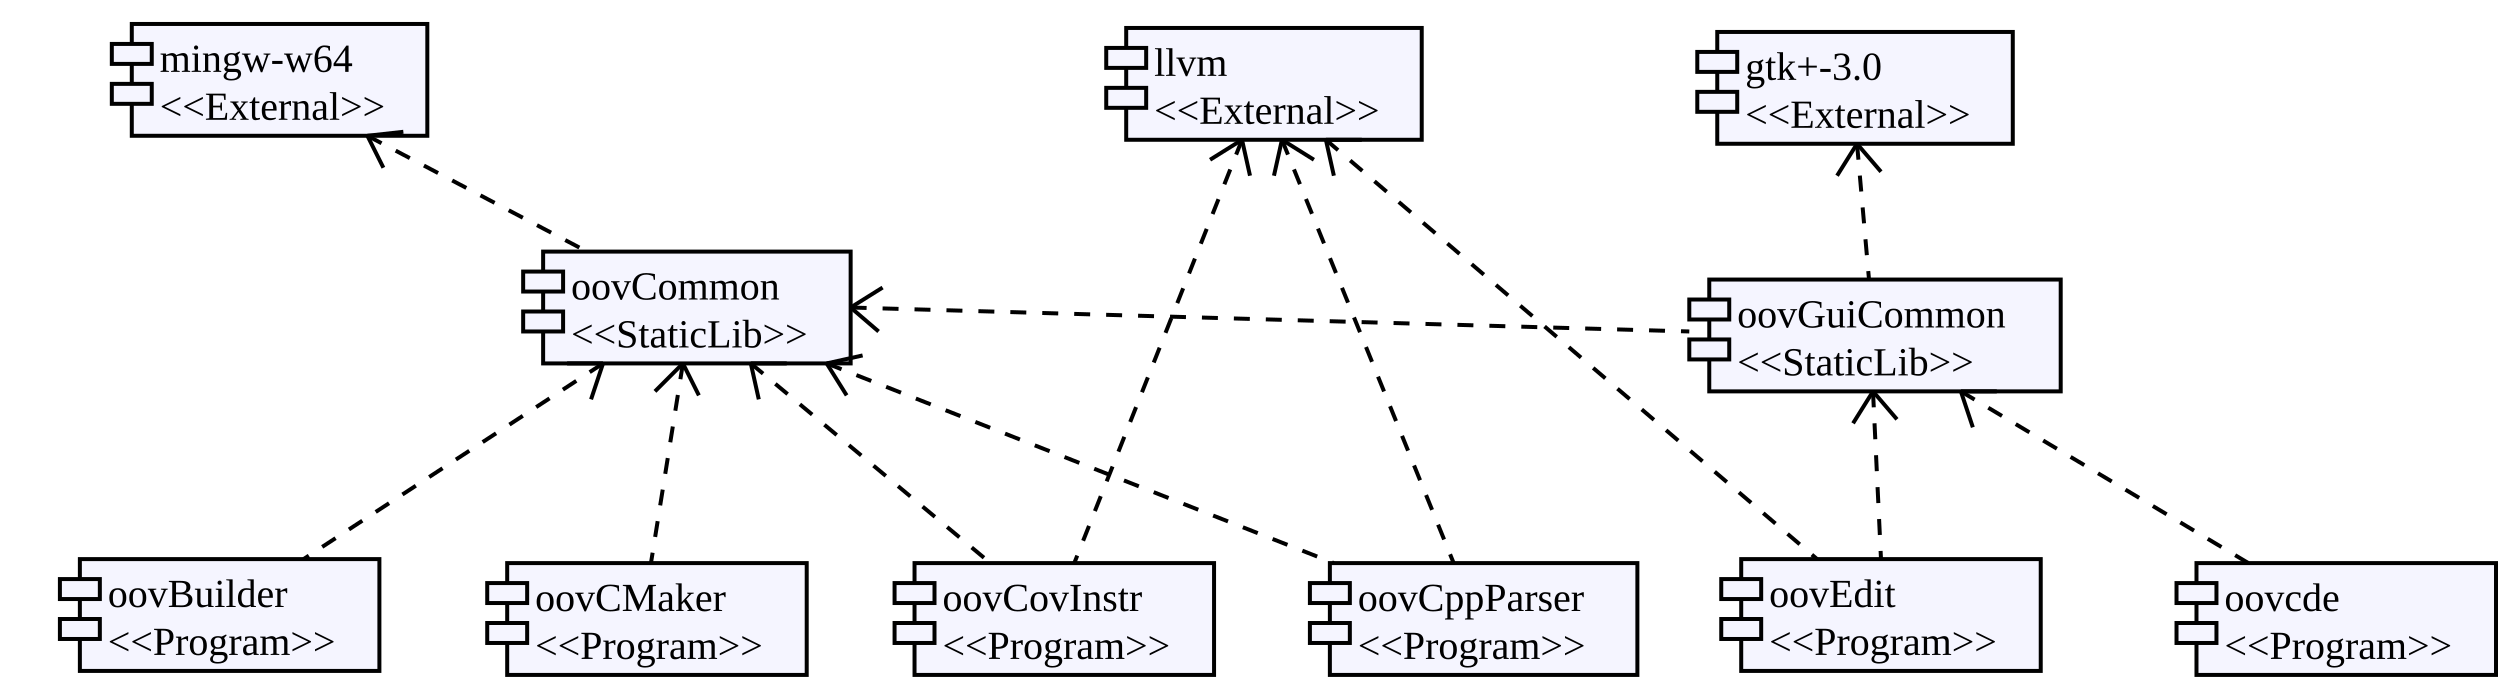
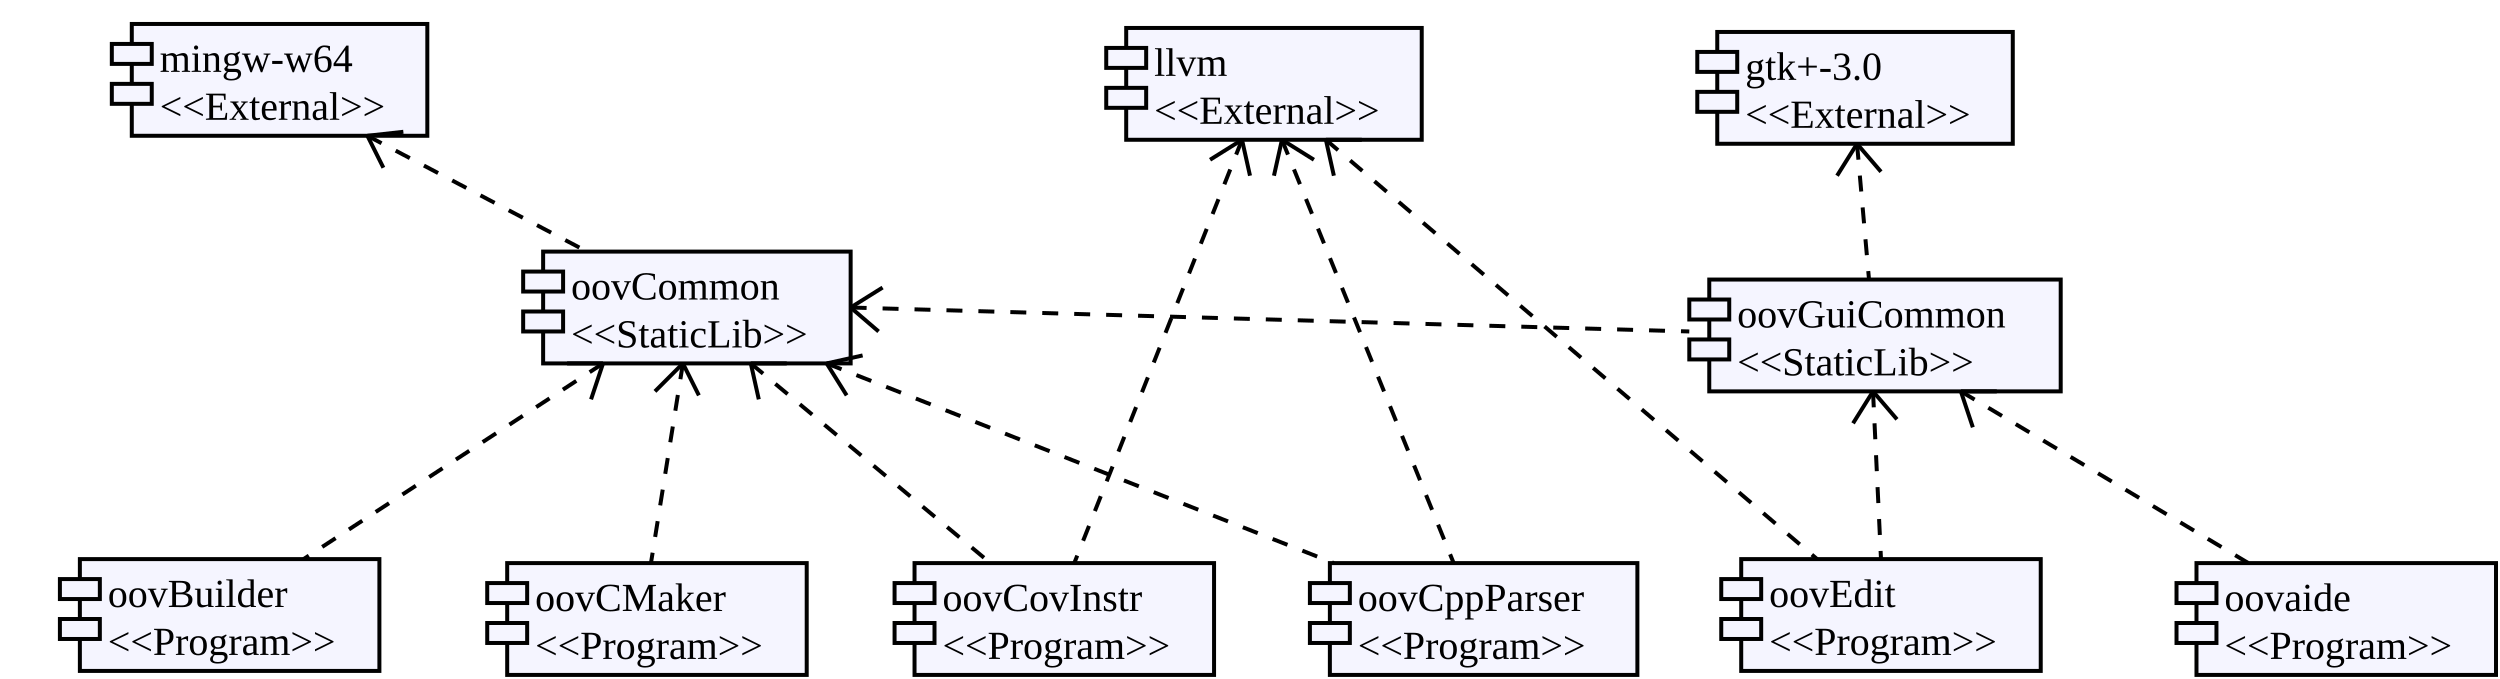
<svg xmlns="http://www.w3.org/2000/svg" version="1.1" width="626" height="170">
  <g fill="#f5f5ff" stroke="#000000" style="stroke-width:1">
    <rect x="20" y="140" width="75" height="28" />
    <rect x="15" y="145" width="10" height="5" />
    <rect x="15" y="155" width="10" height="5" />
  </g>
  <g font-size="10" stroke="none">
    <text x="27" y="152">oovBuilder</text>
    <text x="27" y="164">&lt;&lt;Program&gt;&gt;</text>
  </g>
  <g fill="#f5f5ff" stroke="#000000" style="stroke-width:1">
    <rect x="127" y="141" width="75" height="28" />
    <rect x="122" y="146" width="10" height="5" />
    <rect x="122" y="156" width="10" height="5" />
  </g>
  <g font-size="10" stroke="none">
    <text x="134" y="153">oovCMaker</text>
    <text x="134" y="165">&lt;&lt;Program&gt;&gt;</text>
  </g>
  <g fill="#f5f5ff" stroke="#000000" style="stroke-width:1">
    <rect x="136" y="63" width="77" height="28" />
    <rect x="131" y="68" width="10" height="5" />
    <rect x="131" y="78" width="10" height="5" />
  </g>
  <g font-size="10" stroke="none">
    <text x="143" y="75">oovCommon</text>
    <text x="143" y="87">&lt;&lt;StaticLib&gt;&gt;</text>
  </g>
  <g fill="#f5f5ff" stroke="#000000" style="stroke-width:1">
    <rect x="229" y="141" width="75" height="28" />
    <rect x="224" y="146" width="10" height="5" />
    <rect x="224" y="156" width="10" height="5" />
  </g>
  <g font-size="10" stroke="none">
    <text x="236" y="153">oovCovInstr</text>
    <text x="236" y="165">&lt;&lt;Program&gt;&gt;</text>
  </g>
  <g fill="#f5f5ff" stroke="#000000" style="stroke-width:1">
    <rect x="333" y="141" width="77" height="28" />
    <rect x="328" y="146" width="10" height="5" />
    <rect x="328" y="156" width="10" height="5" />
  </g>
  <g font-size="10" stroke="none">
    <text x="340" y="153">oovCppParser</text>
    <text x="340" y="165">&lt;&lt;Program&gt;&gt;</text>
  </g>
  <g fill="#f5f5ff" stroke="#000000" style="stroke-width:1">
    <rect x="436" y="140" width="75" height="28" />
    <rect x="431" y="145" width="10" height="5" />
    <rect x="431" y="155" width="10" height="5" />
  </g>
  <g font-size="10" stroke="none">
    <text x="443" y="152">oovEdit</text>
    <text x="443" y="164">&lt;&lt;Program&gt;&gt;</text>
  </g>
  <g fill="#f5f5ff" stroke="#000000" style="stroke-width:1">
    <rect x="428" y="70" width="88" height="28" />
    <rect x="423" y="75" width="10" height="5" />
    <rect x="423" y="85" width="10" height="5" />
  </g>
  <g font-size="10" stroke="none">
    <text x="435" y="82">oovGuiCommon</text>
    <text x="435" y="94">&lt;&lt;StaticLib&gt;&gt;</text>
  </g>
  <g fill="#f5f5ff" stroke="#000000" style="stroke-width:1">
    <rect x="550" y="141" width="75" height="28" />
    <rect x="545" y="146" width="10" height="5" />
    <rect x="545" y="156" width="10" height="5" />
  </g>
  <g font-size="10" stroke="none">
-     <text x="557" y="153">oovcde</text>
+     <text x="557" y="153">oovaide</text>
    <text x="557" y="165">&lt;&lt;Program&gt;&gt;</text>
  </g>
  <g fill="#f5f5ff" stroke="#000000" style="stroke-width:1">
    <rect x="430" y="8" width="74" height="28" />
    <rect x="425" y="13" width="10" height="5" />
    <rect x="425" y="23" width="10" height="5" />
  </g>
  <g font-size="10" stroke="none">
    <text x="437" y="20">gtk+-3.0</text>
    <text x="437" y="32">&lt;&lt;External&gt;&gt;</text>
  </g>
  <g fill="#f5f5ff" stroke="#000000" style="stroke-width:1">
    <rect x="282" y="7" width="74" height="28" />
    <rect x="277" y="12" width="10" height="5" />
    <rect x="277" y="22" width="10" height="5" />
  </g>
  <g font-size="10" stroke="none">
    <text x="289" y="19">llvm</text>
    <text x="289" y="31">&lt;&lt;External&gt;&gt;</text>
  </g>
  <g fill="#f5f5ff" stroke="#000000" style="stroke-width:1">
    <rect x="33" y="6" width="74" height="28" />
    <rect x="28" y="11" width="10" height="5" />
    <rect x="28" y="21" width="10" height="5" />
  </g>
  <g font-size="10" stroke="none">
    <text x="40" y="18">mingw-w64</text>
    <text x="40" y="30">&lt;&lt;External&gt;&gt;</text>
  </g>
  <g fill="#f5f5ff" stroke="#000000" style="stroke-width:1">
    <line x1="151" y1="91" x2="76" y2="140" style="stroke-dasharray: 4, 4 " />
    <line x1="151" y1="91" x2="148" y2="100" />
    <line x1="151" y1="91" x2="142" y2="91" />
  </g>
  <g fill="#f5f5ff" stroke="#000000" style="stroke-width:1">
    <line x1="171" y1="91" x2="163" y2="141" style="stroke-dasharray: 4, 4 " />
    <line x1="171" y1="91" x2="175" y2="99" />
    <line x1="171" y1="91" x2="164" y2="98" />
  </g>
  <g fill="#f5f5ff" stroke="#000000" style="stroke-width:1">
    <line x1="92" y1="34" x2="147" y2="63" style="stroke-dasharray: 4, 4 " />
    <line x1="92" y1="34" x2="101" y2="33" />
    <line x1="92" y1="34" x2="96" y2="42" />
  </g>
  <g fill="#f5f5ff" stroke="#000000" style="stroke-width:1">
    <line x1="188" y1="91" x2="248" y2="141" style="stroke-dasharray: 4, 4 " />
    <line x1="188" y1="91" x2="197" y2="91" />
    <line x1="188" y1="91" x2="190" y2="100" />
  </g>
  <g fill="#f5f5ff" stroke="#000000" style="stroke-width:1">
    <line x1="311" y1="35" x2="269" y2="141" style="stroke-dasharray: 4, 4 " />
    <line x1="311" y1="35" x2="313" y2="44" />
    <line x1="311" y1="35" x2="303" y2="40" />
  </g>
  <g fill="#f5f5ff" stroke="#000000" style="stroke-width:1">
    <line x1="207" y1="91" x2="334" y2="141" style="stroke-dasharray: 4, 4 " />
    <line x1="207" y1="91" x2="216" y2="89" />
    <line x1="207" y1="91" x2="212" y2="99" />
  </g>
  <g fill="#f5f5ff" stroke="#000000" style="stroke-width:1">
    <line x1="321" y1="35" x2="364" y2="141" style="stroke-dasharray: 4, 4 " />
    <line x1="321" y1="35" x2="329" y2="40" />
    <line x1="321" y1="35" x2="319" y2="44" />
  </g>
  <g fill="#f5f5ff" stroke="#000000" style="stroke-width:1">
    <line x1="469" y1="98" x2="471" y2="140" style="stroke-dasharray: 4, 4 " />
    <line x1="469" y1="98" x2="475" y2="105" />
    <line x1="469" y1="98" x2="464" y2="106" />
  </g>
  <g fill="#f5f5ff" stroke="#000000" style="stroke-width:1">
    <line x1="332" y1="35" x2="455" y2="140" style="stroke-dasharray: 4, 4 " />
    <line x1="332" y1="35" x2="341" y2="35" />
    <line x1="332" y1="35" x2="334" y2="44" />
  </g>
  <g fill="#f5f5ff" stroke="#000000" style="stroke-width:1">
    <line x1="213" y1="77" x2="423" y2="83" style="stroke-dasharray: 4, 4 " />
    <line x1="213" y1="77" x2="221" y2="72" />
    <line x1="213" y1="77" x2="220" y2="83" />
  </g>
  <g fill="#f5f5ff" stroke="#000000" style="stroke-width:1">
    <line x1="465" y1="36" x2="468" y2="70" style="stroke-dasharray: 4, 4 " />
    <line x1="465" y1="36" x2="471" y2="43" />
    <line x1="465" y1="36" x2="460" y2="44" />
  </g>
  <g fill="#f5f5ff" stroke="#000000" style="stroke-width:1">
    <line x1="491" y1="98" x2="563" y2="141" style="stroke-dasharray: 4, 4 " />
    <line x1="491" y1="98" x2="500" y2="98" />
    <line x1="491" y1="98" x2="494" y2="107" />
  </g>
</svg>
